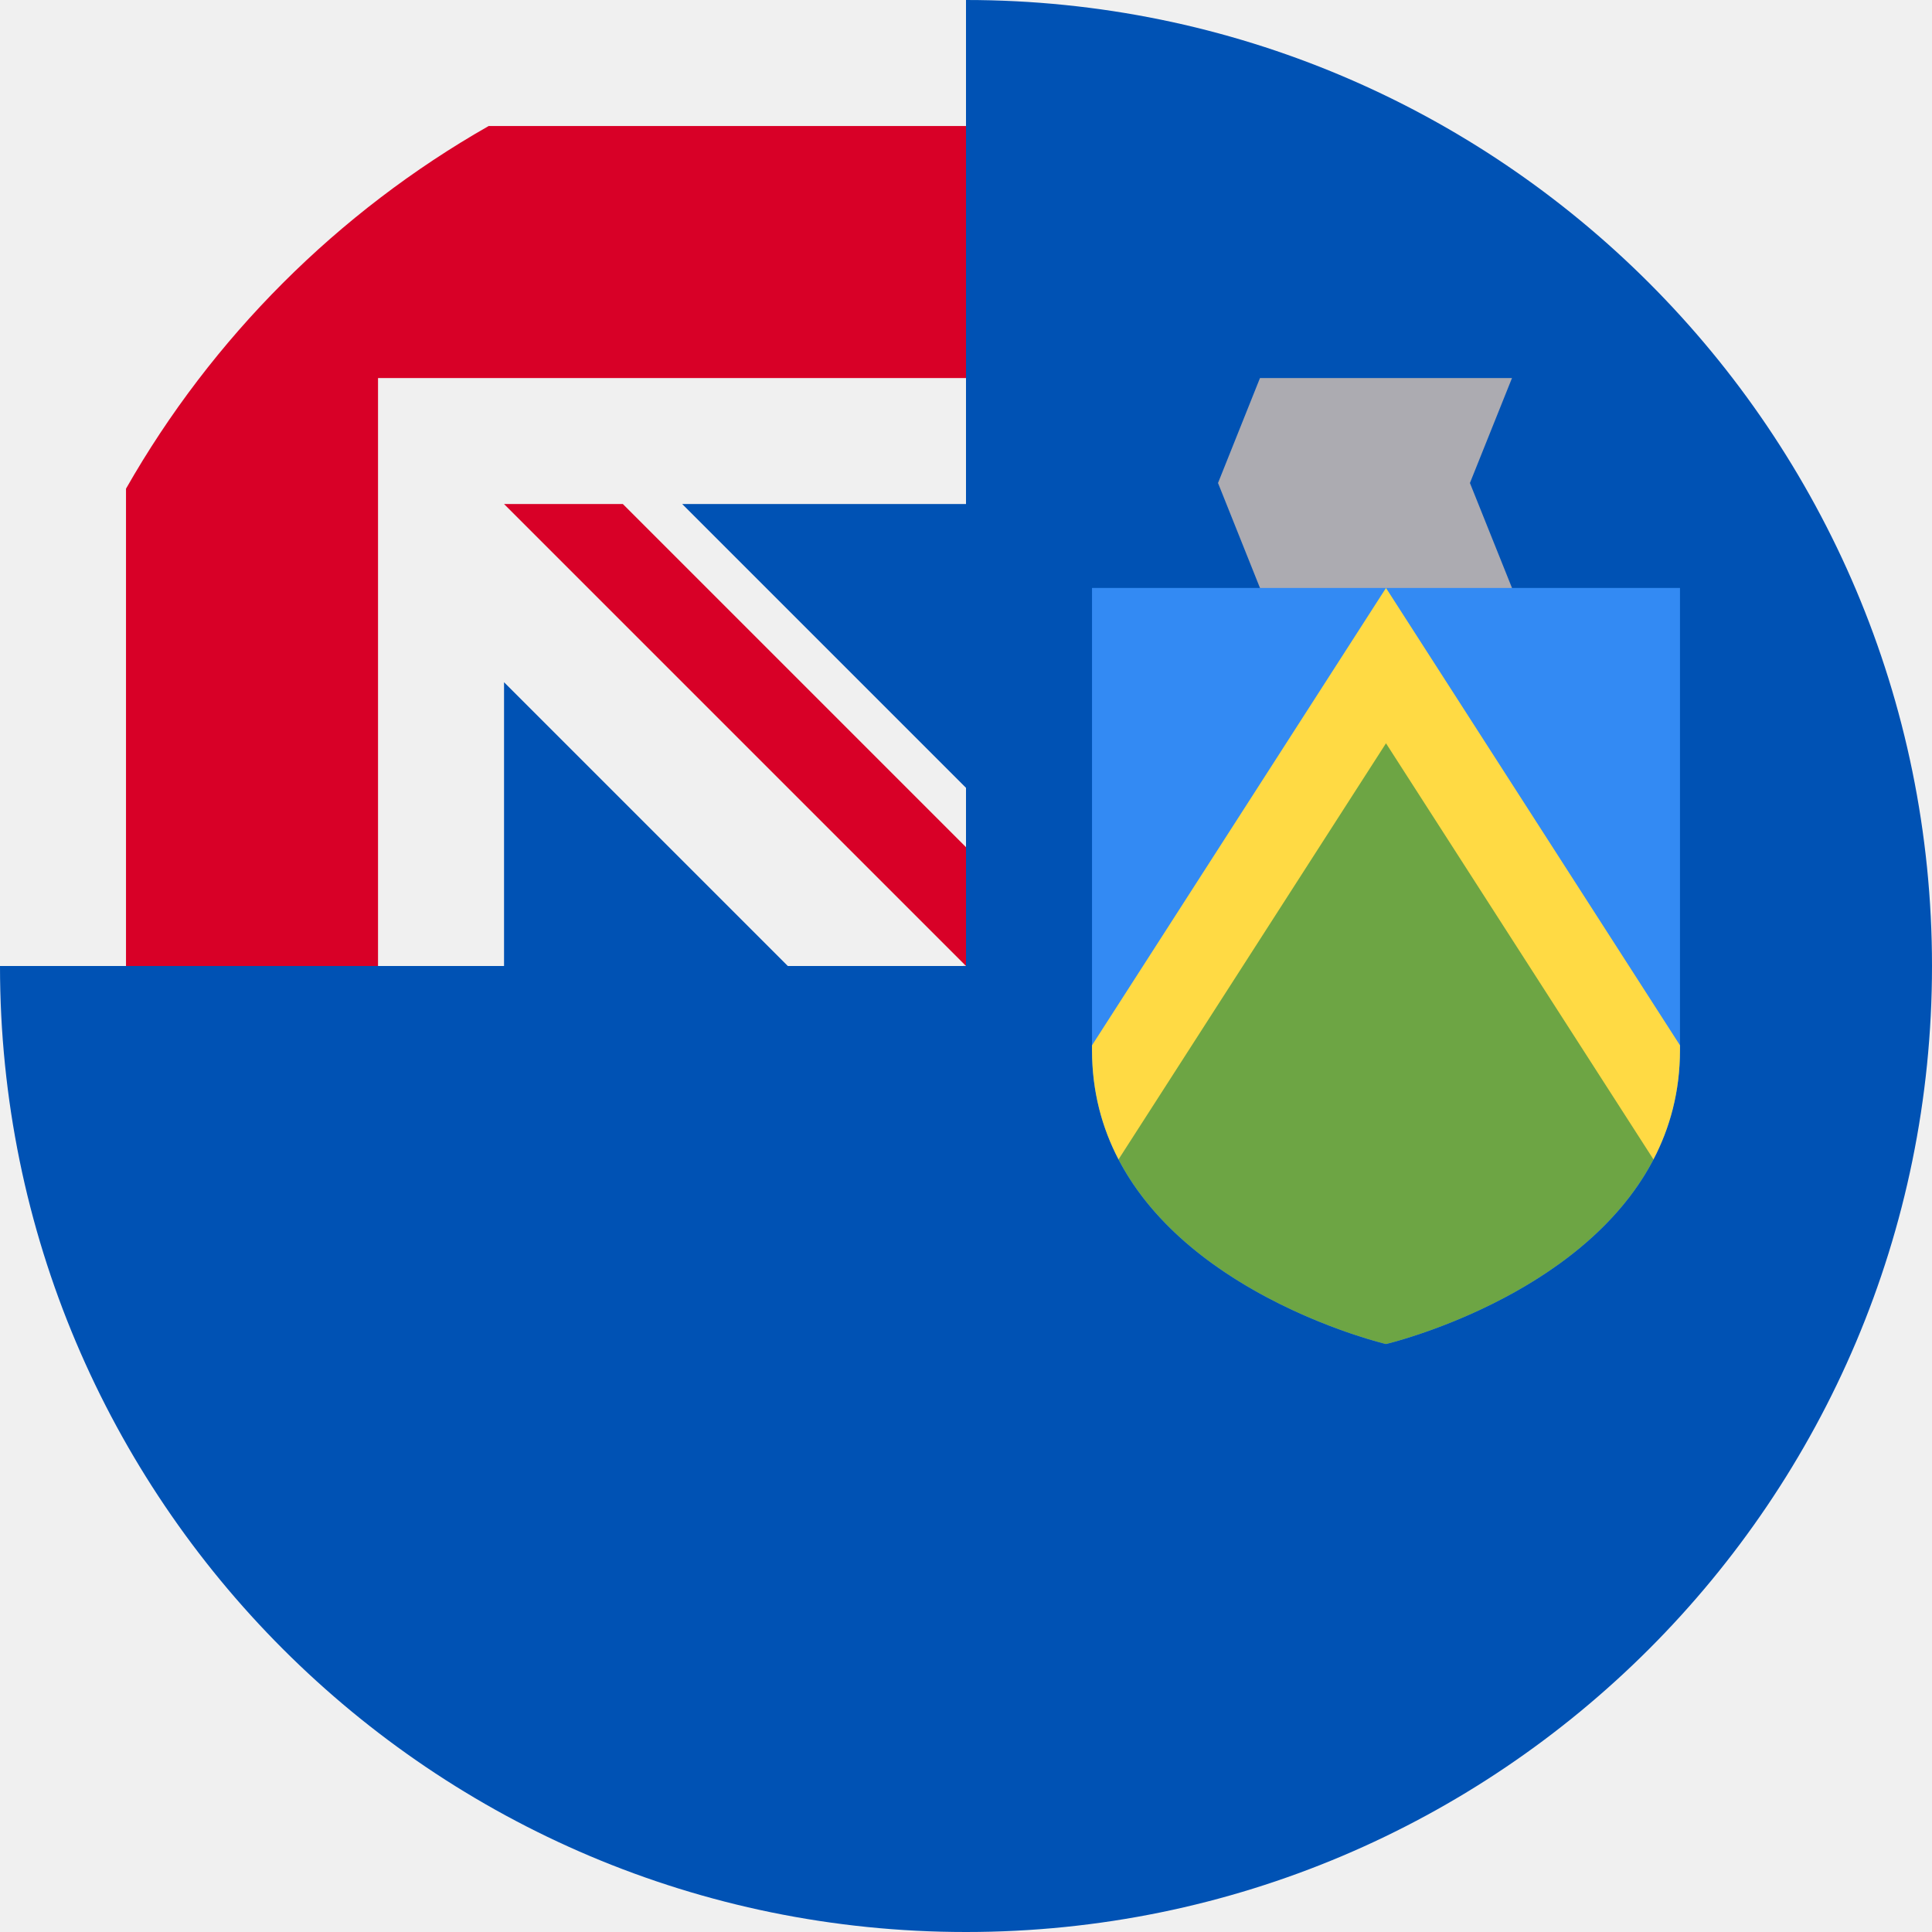
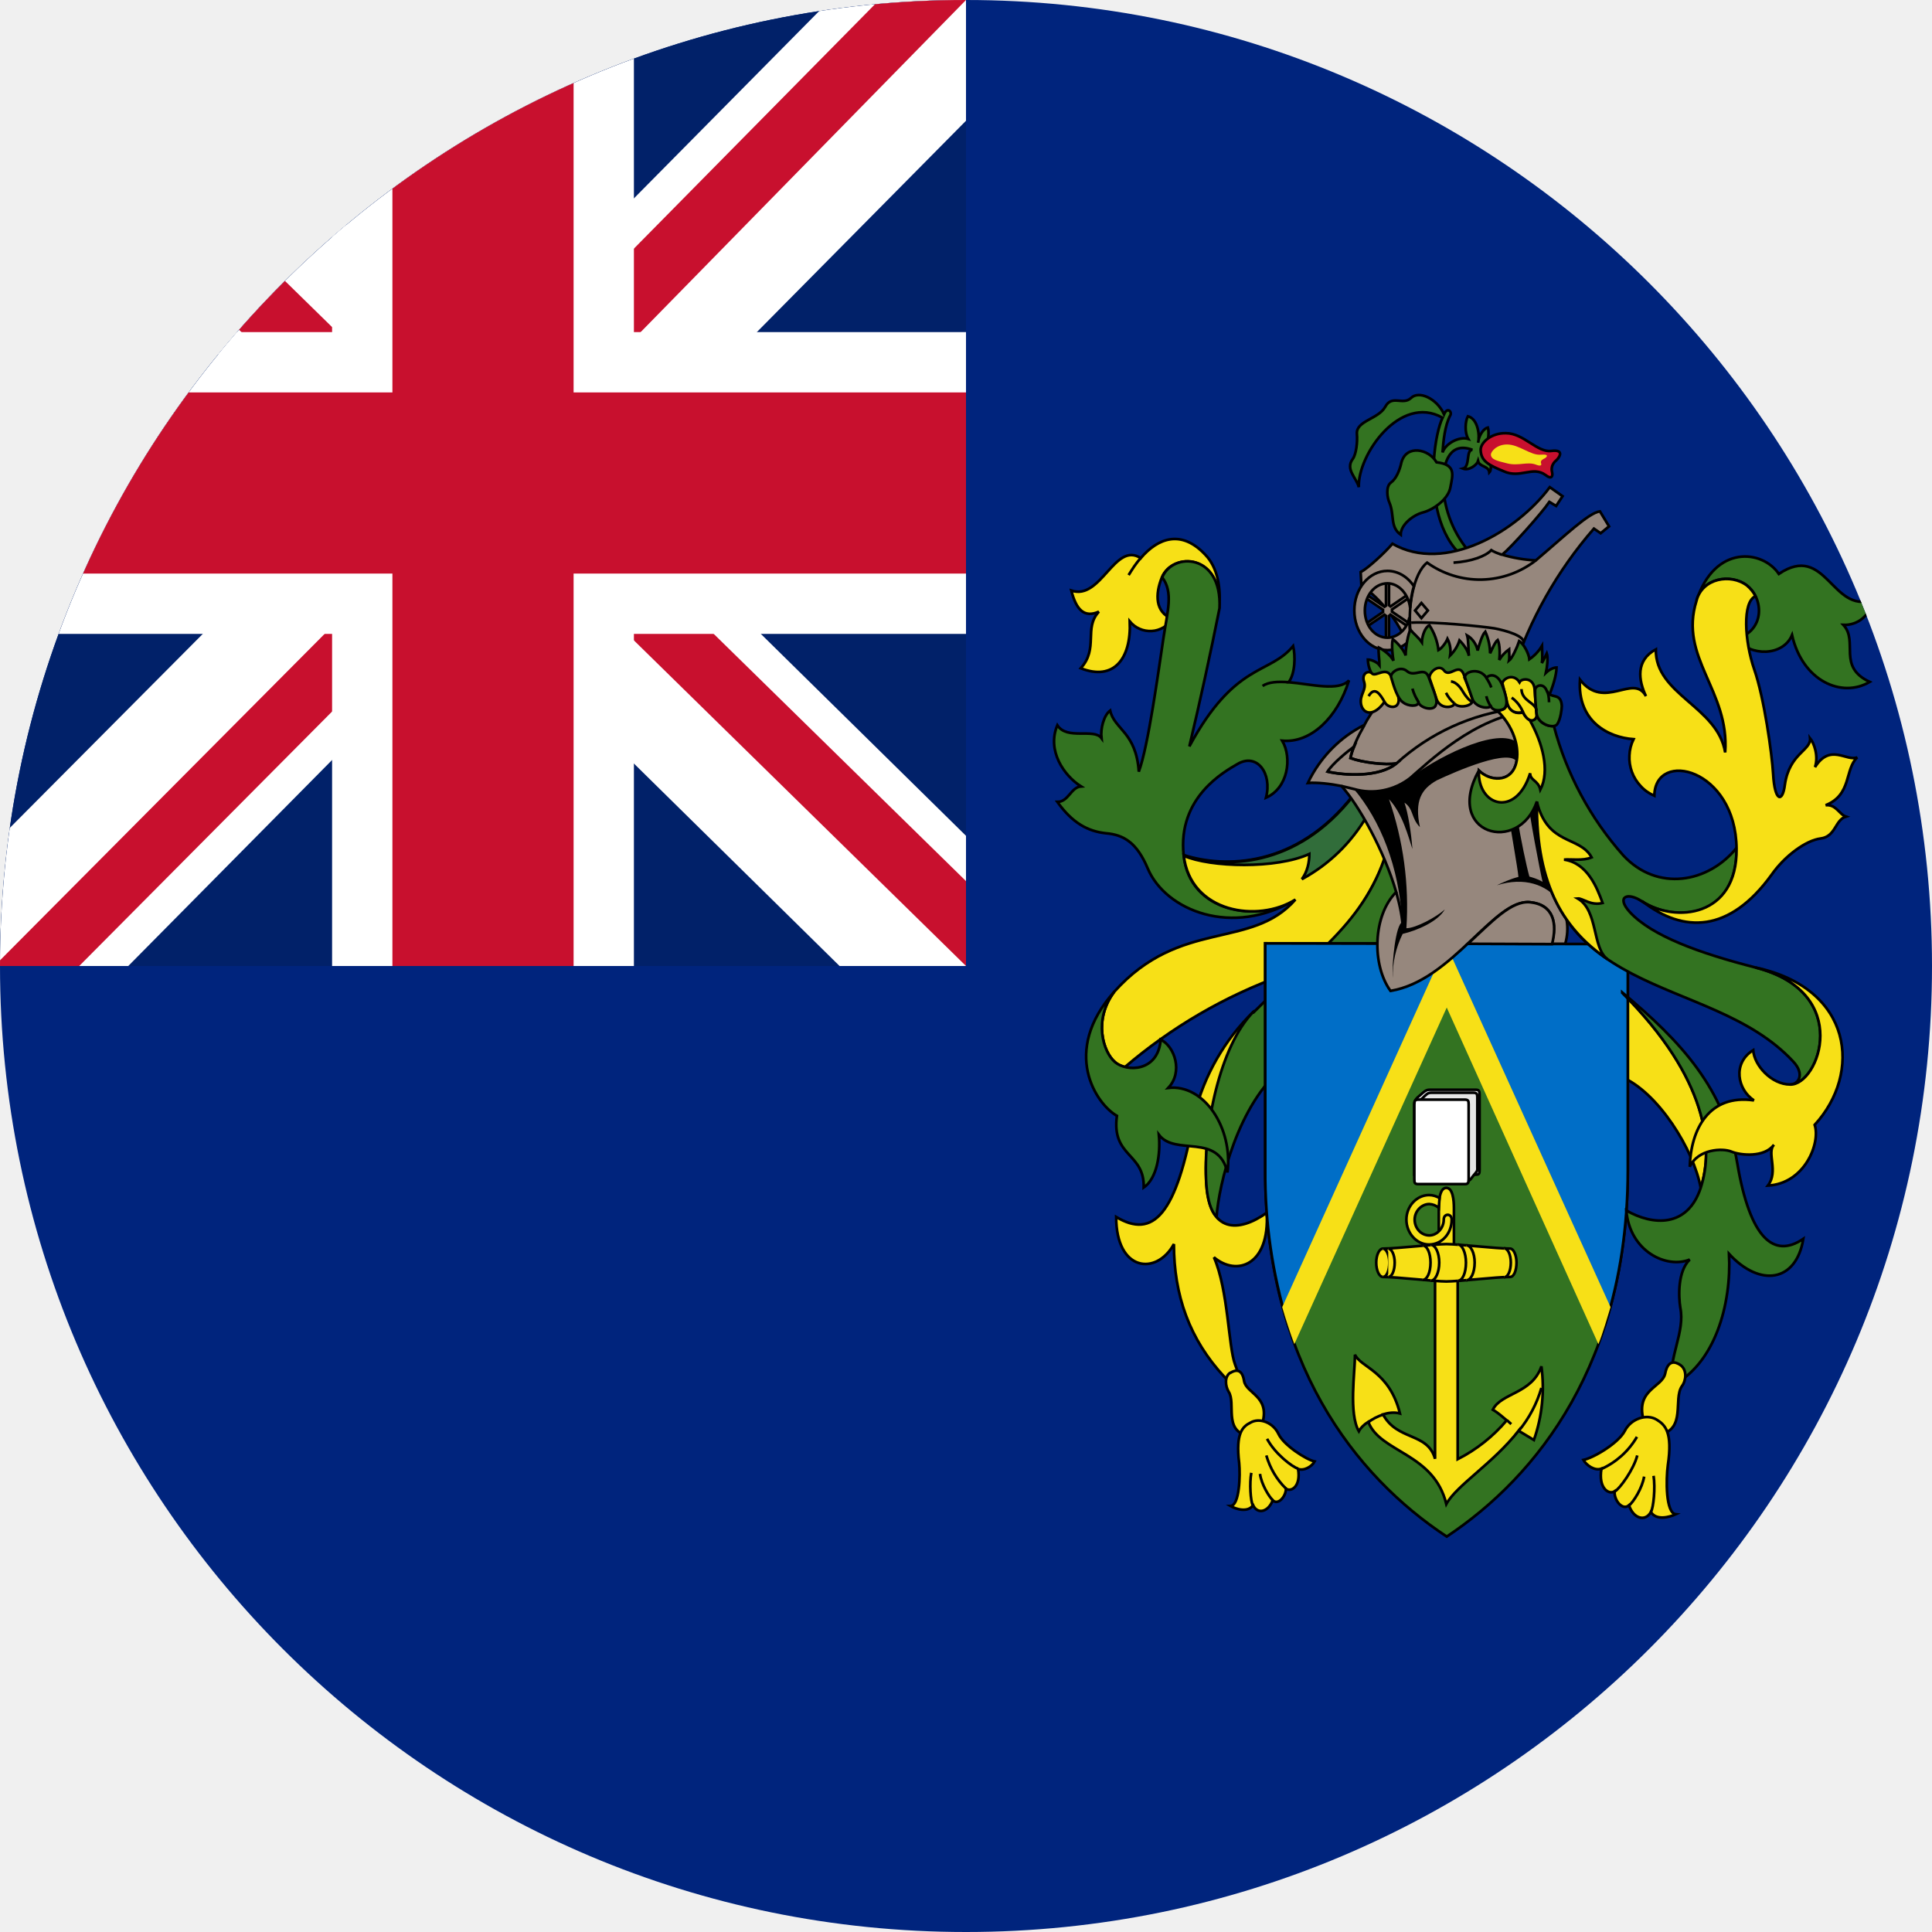
<svg xmlns="http://www.w3.org/2000/svg" width="18" height="18" viewBox="0 0 18 18" fill="none">
-   <g clip-path="url(#clip0_8201_11156)">
-     <path d="M18 9C18 13.97 13.97 18 9 18C4.029 18 0 13.97 0 9C0 9.002 9 0.001 9 0C13.97 0 18 4.029 18 9Z" fill="#0052B4" />
-     <path d="M8.976 9H9C9 8.992 9 8.984 9 8.976C8.992 8.984 8.984 8.992 8.976 9Z" fill="#F0F0F0" />
-     <path d="M9 4.696C9 3.112 9 2.074 9 0H8.998C4.029 0.001 0 4.03 0 9H4.696V6.356L7.34 9H8.976C8.984 8.992 8.992 8.984 9 8.976C9 8.37 9 7.829 9 7.34L6.356 4.696H9Z" fill="#F0F0F0" />
-     <path d="M4.553 1.174C3.146 1.975 1.975 3.146 1.174 4.553V9H3.522V3.522V3.522H9C9 2.781 9 2.076 9 1.174H4.553Z" fill="#D80027" />
-     <path d="M9 7.893L5.803 4.696H4.696V4.696L9 9H9C9 9 9 8.237 9 7.893Z" fill="#D80027" />
-     <path d="M14.087 5.478L12.913 5.87L11.739 5.478L11.348 4.5L11.739 3.522H14.087L13.695 4.5L14.087 5.478Z" fill="#ACABB1" />
-     <path d="M10.174 5.478V9.783C10.174 11.879 12.913 12.522 12.913 12.522C12.913 12.522 15.652 11.879 15.652 9.783V5.478H10.174Z" fill="#338AF3" />
-     <path d="M10.421 10.802C11.094 12.095 12.913 12.522 12.913 12.522C12.913 12.522 14.732 12.095 15.405 10.802L12.913 6.652L10.421 10.802Z" fill="#6DA544" />
-     <path d="M15.652 9.739L12.913 5.478L10.174 9.739V9.783C10.174 10.171 10.268 10.509 10.421 10.802L12.913 6.925L15.405 10.802C15.558 10.509 15.652 10.171 15.652 9.783V9.739Z" fill="#FFDA44" />
+   <g clip-path="url(#clip0_14_1121)">
+     <path d="M0 0H18V18H0V0Z" fill="#00247D" />
+     <path d="M11.679 9.425C11.408 9.688 11.217 10.022 11.127 10.389C10.962 11.331 10.74 11.542 10.399 11.338C10.399 11.848 10.775 11.886 10.937 11.591C10.937 12.066 11.081 12.477 11.408 12.829C11.549 12.98 11.573 12.878 11.507 12.713C11.444 12.547 11.444 12.02 11.31 11.714C11.521 11.893 11.83 11.791 11.802 11.299C11.535 11.489 11.268 11.482 11.24 11.036C11.204 10.512 11.38 9.752 11.679 9.425ZM11.359 5.667C11.377 5.481 11.345 5.287 11.229 5.168C11.008 4.932 10.79 5.01 10.628 5.2C10.385 5.041 10.259 5.597 9.981 5.502C10.027 5.681 10.101 5.759 10.238 5.699C10.094 5.854 10.238 6.04 10.069 6.226C10.375 6.346 10.54 6.142 10.526 5.79C10.551 5.82 10.582 5.844 10.618 5.859C10.653 5.875 10.692 5.881 10.731 5.879C10.77 5.877 10.807 5.865 10.841 5.845C10.874 5.826 10.902 5.798 10.923 5.766C10.761 5.706 10.761 5.537 10.825 5.379C10.923 5.143 11.387 5.154 11.359 5.667Z" fill="#F7E017" stroke="black" stroke-width="0.025" />
+     <path d="M12.069 8.381C11.721 8.599 11.085 8.508 11.028 7.97C10.969 7.429 11.408 7.189 11.528 7.119C11.71 7.01 11.855 7.204 11.795 7.432C11.999 7.344 12.041 7.063 11.946 6.901C12.213 6.926 12.463 6.683 12.568 6.339C12.473 6.444 12.217 6.374 12.006 6.356C12.069 6.272 12.069 6.107 12.048 6.019C11.826 6.289 11.507 6.166 11.081 6.954C11.182 6.527 11.276 6.098 11.362 5.667C11.387 5.154 10.927 5.14 10.828 5.379C10.934 5.52 10.877 5.692 10.839 5.948C10.793 6.251 10.698 6.954 10.61 7.189C10.585 6.82 10.382 6.796 10.343 6.62C10.283 6.666 10.252 6.789 10.262 6.877C10.192 6.782 9.942 6.898 9.851 6.757C9.752 6.993 9.911 7.225 10.072 7.327C9.977 7.334 9.956 7.471 9.851 7.471C9.991 7.668 10.136 7.745 10.301 7.763C10.47 7.777 10.592 7.85 10.694 8.093C10.86 8.483 11.482 8.736 12.069 8.381Z" fill="#337321" stroke="black" stroke-width="0.025" />
+     <path d="M12.934 7.907C12.737 8.554 12.199 9.014 11.957 9.084C11.416 9.278 10.916 9.569 10.48 9.942C10.445 9.932 10.41 9.918 10.389 9.896C10.276 9.802 10.185 9.499 10.382 9.239C10.997 8.554 11.658 8.852 12.069 8.381C11.725 8.599 11.088 8.508 11.028 7.966C11.401 8.086 12.076 8.093 12.611 7.404C12.684 7.499 12.892 7.798 12.934 7.907Z" fill="#F7E017" stroke="black" stroke-width="0.025" />
+     <path d="M11.679 9.425C11.366 9.742 11.204 10.515 11.239 11.036C11.25 11.18 11.281 11.282 11.334 11.338C11.355 11.043 11.531 10.276 11.971 9.932C12.515 9.499 12.923 8.919 13.148 8.262C13.106 8.128 13.043 8.033 12.916 7.942C12.705 8.641 12.129 8.975 11.682 9.429L11.679 9.425Z" fill="#337321" stroke="black" stroke-width="0.025" />
+     <path d="M12.734 7.604C12.59 7.852 12.381 8.055 12.129 8.191C12.182 8.121 12.199 8.03 12.199 7.956C11.893 8.097 11.278 8.082 11.029 7.973C11.401 8.089 12.076 8.097 12.611 7.411C12.663 7.481 12.709 7.541 12.734 7.608V7.604Z" fill="#316D3A" stroke="black" stroke-width="0.025" />
+     <path d="M10.382 9.239C9.883 9.798 10.213 10.287 10.406 10.396C10.354 10.782 10.663 10.737 10.656 11.064C10.779 10.979 10.814 10.754 10.797 10.572C10.951 10.775 11.348 10.55 11.436 10.923C11.489 10.512 11.219 10.097 10.884 10.136C11.025 9.988 10.944 9.749 10.814 9.686C10.79 9.988 10.498 9.988 10.389 9.896C10.276 9.802 10.185 9.499 10.382 9.239Z" fill="#337321" stroke="black" stroke-width="0.025" />
+     <path d="M11.461 12.79C11.408 12.825 11.415 12.913 11.447 12.966C11.517 13.075 11.398 13.324 11.623 13.377C11.686 13.391 11.735 13.342 11.763 13.254C11.83 13.008 11.612 12.983 11.591 12.867C11.573 12.748 11.51 12.762 11.464 12.79H11.461Z" fill="#F7E017" stroke="black" stroke-width="0.025" />
+     <path d="M11.651 13.254C11.58 13.289 11.51 13.349 11.545 13.63C11.556 13.746 11.549 14.027 11.464 14.031C11.517 14.062 11.626 14.094 11.675 14.024C11.717 14.112 11.816 14.087 11.858 13.978C11.907 14.027 11.981 13.943 11.981 13.869C12.027 13.904 12.122 13.852 12.094 13.686C12.15 13.707 12.224 13.662 12.248 13.616C12.168 13.598 11.96 13.465 11.911 13.359C11.862 13.254 11.735 13.205 11.651 13.254Z" fill="#F7E017" stroke="black" stroke-width="0.025" />
+     <path d="M10.515 5.358C10.55 5.302 10.585 5.245 10.628 5.2M11.763 6.391C11.819 6.353 11.904 6.349 12.006 6.356M11.672 14.024C11.651 13.985 11.64 13.82 11.658 13.722M11.858 13.978C11.823 13.943 11.753 13.831 11.739 13.732M11.981 13.869C11.894 13.784 11.832 13.677 11.798 13.56M12.094 13.683C12.041 13.669 11.876 13.542 11.805 13.405" stroke="black" stroke-width="0.025" />
+     <path d="M15.114 9.246C15.919 10.055 15.968 10.691 15.845 11.067C15.782 10.716 15.448 10.171 15.1 10.03L15.114 9.246Z" fill="#F7E017" stroke="black" stroke-width="0.025" />
+     <path d="M13.676 8.796H15.166V10.898C15.166 12.691 14.326 13.753 13.479 14.316C12.625 13.753 11.788 12.691 11.788 10.898V8.789H12.832C12.832 8.902 12.842 9.063 12.948 9.229C13.194 9.2 13.475 8.982 13.669 8.793L13.676 8.796Z" fill="#337321" stroke="black" stroke-width="0.025" />
+     <path d="M15.166 8.796V10.898C15.166 11.44 15.089 11.918 14.959 12.329L13.479 9.088L11.995 12.329C11.854 11.866 11.784 11.383 11.788 10.898V8.789L15.166 8.796Z" fill="#006EC7" stroke="black" stroke-width="0.025" />
+     <path d="M15.005 12.178C14.976 12.273 14.931 12.428 14.892 12.523L13.479 9.387L12.059 12.523C12.023 12.428 11.974 12.277 11.946 12.178L13.475 8.803L15.005 12.178Z" fill="#F7E017" />
+     <path d="M14.15 13.331L14.291 13.416C14.368 13.196 14.392 12.961 14.361 12.73C14.273 12.987 13.985 12.976 13.908 13.134C13.957 13.162 13.999 13.201 14.038 13.233C13.911 13.383 13.756 13.506 13.581 13.595V11.918C13.581 11.799 13.546 11.7 13.546 11.602V11.257C13.546 11.18 13.535 11.067 13.475 11.067C13.415 11.067 13.405 11.18 13.405 11.257V11.605C13.405 11.7 13.37 11.816 13.37 11.918V13.591C13.3 13.342 13.018 13.426 12.885 13.177C12.937 13.162 12.99 13.155 13.043 13.169C12.944 12.772 12.677 12.741 12.624 12.621C12.624 12.786 12.565 13.169 12.66 13.335C12.677 13.303 12.709 13.271 12.748 13.247C12.857 13.535 13.359 13.535 13.475 14.013C13.57 13.838 13.911 13.634 14.15 13.328V13.331Z" fill="#F7E017" stroke="black" stroke-width="0.025" />
+     <path d="M13.475 11.939C13.588 11.939 13.94 11.897 14.07 11.897C14.105 11.897 14.129 11.837 14.129 11.763C14.129 11.693 14.101 11.633 14.07 11.633C13.943 11.633 13.588 11.591 13.475 11.591C13.367 11.591 13.011 11.633 12.885 11.633C12.85 11.633 12.822 11.693 12.822 11.763C12.822 11.837 12.85 11.897 12.885 11.897C13.011 11.897 13.367 11.939 13.475 11.939ZM13.405 11.254C13.381 11.232 13.35 11.22 13.317 11.218C13.243 11.218 13.18 11.285 13.18 11.363C13.18 11.443 13.24 11.51 13.317 11.51C13.387 11.51 13.451 11.443 13.451 11.363C13.451 11.303 13.525 11.303 13.525 11.363C13.525 11.493 13.433 11.595 13.314 11.595C13.198 11.595 13.103 11.489 13.103 11.363C13.103 11.236 13.201 11.134 13.314 11.134C13.349 11.134 13.384 11.145 13.412 11.162L13.405 11.254Z" fill="#F7E017" stroke="black" stroke-width="0.025" />
+     <path d="M12.885 11.897C12.92 11.897 12.944 11.837 12.944 11.763C12.944 11.693 12.916 11.633 12.885 11.633" fill="#F7E017" />
+     <path d="M12.885 11.897C12.92 11.897 12.944 11.837 12.944 11.763C12.944 11.693 12.916 11.633 12.885 11.633" stroke="black" stroke-width="0.025" />
+     <path d="M12.934 11.897C12.969 11.897 12.994 11.837 12.994 11.763C12.994 11.693 12.966 11.633 12.934 11.633M13.254 11.925C13.296 11.925 13.328 11.855 13.328 11.763C13.328 11.675 13.296 11.605 13.257 11.605M13.331 11.932C13.373 11.932 13.409 11.855 13.409 11.763C13.409 11.672 13.373 11.598 13.331 11.598M13.584 11.932C13.627 11.932 13.658 11.858 13.658 11.763C13.658 11.672 13.623 11.595 13.584 11.595M13.662 11.928C13.704 11.928 13.739 11.858 13.739 11.763C13.739 11.675 13.704 11.602 13.662 11.602M14.013 11.9C14.048 11.9 14.076 11.841 14.076 11.763C14.076 11.69 14.048 11.63 14.013 11.63M12.748 13.25C12.786 13.222 12.835 13.194 12.888 13.18ZM14.08 13.268L14.041 13.233ZM14.15 13.331C14.247 13.213 14.319 13.077 14.361 12.931Z" fill="#F7E017" />
+     <path d="M12.934 11.897C12.969 11.897 12.994 11.837 12.994 11.763C12.994 11.693 12.966 11.633 12.934 11.633M13.254 11.925C13.296 11.925 13.328 11.855 13.328 11.763C13.328 11.675 13.296 11.605 13.257 11.605M13.331 11.932C13.373 11.932 13.409 11.855 13.409 11.763C13.409 11.672 13.373 11.598 13.331 11.598M13.584 11.932C13.627 11.932 13.658 11.858 13.658 11.763C13.658 11.672 13.623 11.595 13.584 11.595M13.662 11.928C13.704 11.928 13.739 11.858 13.739 11.763C13.739 11.675 13.704 11.602 13.662 11.602M14.013 11.9C14.048 11.9 14.076 11.841 14.076 11.763C14.076 11.69 14.048 11.63 14.013 11.63M12.748 13.25C12.786 13.222 12.835 13.194 12.888 13.18M14.08 13.268L14.041 13.233M14.15 13.331C14.247 13.213 14.319 13.077 14.361 12.931" stroke="black" stroke-width="0.025" />
+     <path d="M13.177 10.287C13.177 10.248 13.201 10.23 13.233 10.202C13.268 10.171 13.286 10.153 13.317 10.153H13.75C13.778 10.153 13.785 10.164 13.785 10.199V10.899C13.785 10.934 13.781 10.944 13.75 10.944H13.177V10.28" fill="white" />
+     <path d="M13.177 10.287C13.177 10.248 13.201 10.23 13.233 10.202C13.268 10.171 13.286 10.153 13.317 10.153H13.75C13.778 10.153 13.785 10.164 13.785 10.199V10.899C13.785 10.934 13.781 10.944 13.75 10.944H13.177V10.28" stroke="black" stroke-width="0.025" />
+     <path d="M13.641 11.004C13.697 11.004 13.69 11 13.729 10.951C13.771 10.902 13.764 10.909 13.764 10.863V10.223C13.764 10.192 13.757 10.181 13.729 10.181H13.331C13.3 10.181 13.286 10.199 13.254 10.23C13.226 10.255 13.201 10.269 13.201 10.304V11.004H13.641Z" fill="#E5E5E5" stroke="black" stroke-width="0.025" />
+     <path d="M13.683 10.986C13.683 11.021 13.676 11.032 13.648 11.032H13.215C13.18 11.032 13.177 11.021 13.177 10.986V10.29C13.177 10.255 13.184 10.245 13.215 10.245H13.644C13.679 10.245 13.683 10.255 13.683 10.29V10.986Z" fill="white" stroke="black" stroke-width="0.025" />
+     <path d="M14.519 8.388C14.6 8.497 14.625 8.648 14.583 8.793H14.456C14.509 8.606 14.477 8.427 14.256 8.406C13.922 8.371 13.535 9.137 12.955 9.232C12.779 8.989 12.79 8.529 13.008 8.311C12.895 7.924 12.66 7.502 12.498 7.323C12.393 7.302 12.266 7.288 12.185 7.295C12.296 7.061 12.481 6.87 12.712 6.754C12.741 6.697 12.776 6.648 12.807 6.599C12.828 6.296 14.027 6.437 14.284 6.623C14.284 6.961 14.389 8.082 14.516 8.388H14.519Z" fill="#96877D" stroke="black" stroke-width="0.025" />
+     <path d="M13.064 8.592C13.036 8.072 12.86 7.643 12.614 7.351C12.703 7.377 12.797 7.381 12.888 7.363C12.979 7.345 13.065 7.306 13.138 7.249C13.349 7.08 13.915 6.778 14.122 6.908C14.14 6.95 14.147 7.049 14.136 7.109C14.087 6.954 13.542 7.197 13.387 7.27C13.243 7.351 13.177 7.46 13.229 7.706C13.145 7.622 13.173 7.538 13.085 7.478C13.12 7.58 13.148 7.759 13.159 7.91C13.124 7.805 13.068 7.58 12.941 7.446C13.075 7.832 13.13 8.241 13.103 8.648C13.191 8.648 13.384 8.543 13.461 8.473C13.395 8.589 13.198 8.67 13.068 8.701C13.005 8.829 12.973 8.97 12.976 9.113C12.966 8.968 13.004 8.613 13.064 8.592ZM14.52 8.388C14.407 8.244 14.203 8.167 13.946 8.248C13.989 8.227 14.073 8.188 14.147 8.17C14.14 8.089 14.076 7.738 14.066 7.654L14.136 7.618C14.171 7.829 14.221 8.068 14.249 8.167C14.273 8.174 14.326 8.188 14.372 8.216C14.351 8.132 14.238 7.545 14.242 7.478L14.34 7.418C14.369 7.746 14.428 8.071 14.516 8.388H14.52Z" fill="black" />
+     <path d="M14.46 8.796C14.509 8.606 14.477 8.43 14.256 8.406C14.08 8.388 13.897 8.589 13.676 8.793L14.46 8.796ZM13.011 7.112C12.913 7.13 12.695 7.105 12.582 7.063C12.589 7.028 12.6 6.993 12.617 6.954C12.547 7.007 12.417 7.112 12.368 7.189C12.523 7.225 12.85 7.246 13.011 7.112Z" fill="#96877D" stroke="black" stroke-width="0.025" />
+     <path d="M13.008 8.311C13.043 8.437 13.068 8.557 13.071 8.662M12.713 6.754C12.653 6.859 12.6 6.968 12.582 7.063C12.695 7.105 12.913 7.13 13.011 7.112" stroke="black" stroke-width="0.025" />
+     <path d="M12.498 7.323L12.614 7.351C12.703 7.377 12.797 7.381 12.888 7.363C12.979 7.345 13.065 7.306 13.138 7.249C13.3 7.109 13.746 6.673 14.249 6.627" stroke="black" stroke-width="0.025" />
+     <path d="M12.368 7.189C12.526 7.225 12.85 7.246 13.011 7.112C13.321 6.83 13.71 6.652 14.126 6.602" stroke="black" stroke-width="0.025" />
+     <path d="M15.114 9.246C15.662 9.703 16.067 10.139 16.186 10.839C16.305 11.542 16.527 11.728 16.801 11.542C16.735 11.946 16.397 11.995 16.109 11.682C16.133 12.15 15.979 12.713 15.571 12.913C15.546 12.632 15.701 12.414 15.655 12.182C15.638 12.08 15.63 11.844 15.743 11.735C15.525 11.823 15.184 11.658 15.152 11.278C15.399 11.419 15.722 11.44 15.845 11.067C15.968 10.691 15.915 10.051 15.114 9.25V9.246ZM15.806 5.597C15.975 5.07 16.422 5.122 16.573 5.347C17.012 5.052 17.068 5.72 17.445 5.59C17.438 5.656 17.406 5.716 17.355 5.76C17.305 5.803 17.24 5.825 17.174 5.822C17.318 5.977 17.114 6.212 17.42 6.353C17.16 6.507 16.794 6.346 16.696 5.917C16.611 6.117 16.305 6.117 16.179 5.952C16.45 5.871 16.429 5.572 16.277 5.456C16.126 5.337 15.855 5.386 15.806 5.597ZM14.477 6.764C14.595 7.211 14.817 7.624 15.124 7.97C15.441 8.311 15.915 8.227 16.179 7.9C16.186 8.55 15.617 8.603 15.3 8.399C15.163 8.307 15.054 8.353 15.184 8.497C15.388 8.719 15.831 8.88 16.355 9.014C17.269 9.246 16.945 10.114 16.678 10.104C16.756 10.104 16.819 10.009 16.706 9.889C15.912 9.035 14.295 9.373 14.319 7.467C14.15 7.966 13.451 7.773 13.778 7.179C13.883 7.281 14.066 7.288 14.119 7.133C14.161 7.01 14.133 6.799 13.95 6.62C13.978 6.616 14.045 6.62 14.038 6.529C14.045 6.581 14.087 6.659 14.189 6.634C14.217 6.687 14.249 6.725 14.291 6.704C14.298 6.701 14.326 6.687 14.312 6.63C14.323 6.736 14.425 6.771 14.477 6.764Z" fill="#337321" stroke="black" stroke-width="0.025" />
+     <path d="M15.304 8.399C15.683 8.694 16.112 8.694 16.506 8.149C16.629 7.973 16.826 7.829 16.963 7.812C17.104 7.794 17.096 7.639 17.198 7.608C17.135 7.587 17.107 7.492 17.009 7.502C17.255 7.404 17.184 7.168 17.304 7.056C17.206 7.098 17.051 6.922 16.91 7.147C16.945 7.042 16.9 6.922 16.864 6.877C16.875 6.993 16.671 7.017 16.629 7.312C16.608 7.481 16.534 7.471 16.52 7.211C16.509 7.024 16.436 6.5 16.344 6.237C16.253 5.973 16.232 5.607 16.355 5.555C16.337 5.516 16.309 5.484 16.277 5.456C16.126 5.34 15.859 5.386 15.806 5.597C15.638 6.128 16.116 6.434 16.073 7.01C16.003 6.581 15.42 6.472 15.427 6.05C15.237 6.152 15.265 6.339 15.335 6.486C15.219 6.268 14.948 6.627 14.72 6.332C14.695 6.722 14.984 6.87 15.219 6.887C15.196 6.934 15.183 6.986 15.181 7.038C15.178 7.09 15.186 7.143 15.204 7.192C15.222 7.241 15.25 7.286 15.286 7.324C15.321 7.363 15.365 7.393 15.413 7.414C15.42 6.979 16.172 7.158 16.179 7.907C16.186 8.546 15.609 8.599 15.3 8.399H15.304ZM16.355 9.014C17.269 9.246 16.945 10.114 16.678 10.104C16.506 10.104 16.344 9.928 16.334 9.784C16.137 9.907 16.189 10.153 16.341 10.252C15.926 10.192 15.754 10.515 15.743 10.87C15.82 10.705 16.049 10.694 16.133 10.73C16.218 10.765 16.439 10.786 16.527 10.666C16.457 10.74 16.573 10.912 16.471 11.046C16.815 11.028 16.963 10.649 16.907 10.48C17.35 9.998 17.265 9.207 16.355 9.014ZM15.659 12.72C15.718 12.765 15.711 12.86 15.669 12.916C15.588 13.036 15.711 13.317 15.462 13.366C15.388 13.38 15.335 13.324 15.311 13.226C15.24 12.944 15.486 12.927 15.514 12.797C15.539 12.667 15.609 12.684 15.659 12.72Z" fill="#F7E017" stroke="black" stroke-width="0.025" />
+     <path d="M15.434 13.226C15.514 13.275 15.585 13.342 15.539 13.651C15.521 13.781 15.518 14.098 15.613 14.108C15.553 14.136 15.43 14.168 15.381 14.087C15.328 14.182 15.216 14.147 15.177 14.024C15.117 14.077 15.036 13.978 15.043 13.894C14.991 13.929 14.889 13.869 14.92 13.683C14.857 13.707 14.78 13.651 14.752 13.602C14.843 13.584 15.078 13.447 15.138 13.331C15.194 13.219 15.339 13.169 15.434 13.226Z" fill="#F7E017" stroke="black" stroke-width="0.025" />
+     <path d="M15.381 14.087C15.406 14.045 15.423 13.862 15.406 13.75M15.177 14.027C15.219 13.992 15.3 13.866 15.318 13.757M15.043 13.897C15.093 13.869 15.223 13.686 15.254 13.56M14.92 13.686C15.059 13.623 15.174 13.519 15.251 13.387" stroke="black" stroke-width="0.025" />
+     <path d="M14.319 7.471C14.309 8.269 14.59 8.673 14.977 8.937C14.832 8.831 14.892 8.483 14.699 8.371C14.745 8.367 14.818 8.441 14.931 8.413C14.878 8.265 14.787 8.04 14.572 8.009C14.629 8.002 14.748 8.023 14.829 7.988C14.716 7.784 14.421 7.882 14.319 7.471ZM14.252 6.708C14.228 6.697 14.207 6.673 14.189 6.638C14.084 6.662 14.048 6.581 14.038 6.532C14.045 6.62 13.978 6.616 13.95 6.62C14.133 6.803 14.161 7.014 14.119 7.133C14.066 7.288 13.883 7.281 13.778 7.179C13.764 7.513 14.126 7.622 14.256 7.204C14.256 7.274 14.33 7.267 14.351 7.358C14.442 7.182 14.372 6.922 14.252 6.708Z" fill="#F7E017" stroke="black" stroke-width="0.025" />
+     <path d="M13.676 5.126C13.525 4.941 13.443 4.71 13.444 4.472C13.451 4.303 13.511 4.113 13.718 4.191C13.655 4.191 13.7 4.349 13.63 4.366C13.686 4.388 13.76 4.331 13.771 4.296C13.785 4.352 13.869 4.338 13.876 4.402C13.911 4.366 13.876 4.215 13.823 4.184C13.858 4.162 13.88 4.043 13.862 3.983C13.83 3.99 13.781 4.043 13.771 4.124C13.788 4.061 13.771 3.902 13.676 3.878C13.651 3.923 13.644 4.029 13.679 4.089C13.595 4.064 13.468 4.131 13.44 4.215C13.447 4.11 13.461 3.966 13.511 3.871C13.532 3.839 13.486 3.786 13.454 3.86C13.387 3.712 13.219 3.635 13.145 3.709C13.068 3.779 12.969 3.674 12.906 3.79C12.842 3.906 12.632 3.92 12.642 4.043C12.649 4.117 12.635 4.233 12.604 4.275C12.53 4.373 12.639 4.451 12.66 4.539C12.646 4.243 13.043 3.667 13.44 3.892C13.405 3.966 13.37 4.113 13.359 4.293C13.342 4.56 13.377 4.932 13.591 5.15L13.676 5.126Z" fill="#337321" stroke="black" stroke-width="0.025" />
+     <path d="M13.795 4.194C13.792 4.124 13.894 4.032 14.031 4.036C14.196 4.036 14.323 4.219 14.453 4.201C14.586 4.184 14.523 4.271 14.495 4.293C14.48 4.305 14.469 4.322 14.462 4.34C14.456 4.359 14.455 4.379 14.46 4.398C14.47 4.44 14.453 4.468 14.4 4.426C14.28 4.338 14.164 4.461 14.01 4.391C13.876 4.335 13.799 4.3 13.795 4.194Z" fill="#C8102E" stroke="black" stroke-width="0.025" />
+     <path d="M13.12 6.036C13.053 5.79 12.804 5.523 12.684 5.46L12.677 5.33C12.744 5.295 12.902 5.15 12.973 5.066C13.465 5.347 14.133 4.95 14.439 4.539L14.558 4.623L14.498 4.714L14.435 4.676C14.361 4.785 14.08 5.098 13.996 5.168C14.097 5.198 14.203 5.216 14.309 5.221C14.583 4.989 14.801 4.778 14.906 4.764L14.991 4.904L14.913 4.968L14.85 4.925C14.509 5.317 14.251 5.774 14.091 6.268C13.908 6.219 13.254 6.251 13.12 6.036Z" fill="#96877D" stroke="black" stroke-width="0.025" />
+     <path d="M13.992 5.168C13.95 5.154 13.915 5.14 13.894 5.126C13.841 5.182 13.711 5.231 13.542 5.242" stroke="black" stroke-width="0.025" />
+     <path d="M13.149 5.952C13.103 5.66 13.173 5.337 13.296 5.242C13.444 5.348 13.623 5.404 13.806 5.4C13.989 5.396 14.165 5.333 14.309 5.221" stroke="black" stroke-width="0.025" />
+     <path d="M13.148 5.801C13.356 5.79 13.809 5.836 13.922 5.854C14.031 5.875 14.217 5.927 14.193 5.994M13.243 5.759L13.303 5.688L13.243 5.618L13.184 5.688L13.243 5.759Z" stroke="black" stroke-width="0.025" />
+     <path d="M13.384 4.307C13.31 4.18 13.103 4.141 13.057 4.307C13.04 4.384 13.008 4.461 12.959 4.496C12.909 4.532 12.924 4.637 12.945 4.683C12.994 4.799 12.948 4.908 13.05 4.982C13.05 4.89 13.163 4.799 13.258 4.774C13.352 4.75 13.497 4.651 13.514 4.535C13.535 4.423 13.567 4.328 13.384 4.307Z" fill="#337321" stroke="black" stroke-width="0.025" />
+     <path d="M12.913 5.428H12.941V5.639L12.955 5.65L13.11 5.544L13.124 5.572L12.969 5.678V5.699L13.124 5.804L13.11 5.832L12.955 5.727C12.951 5.732 12.946 5.735 12.941 5.738V5.948H12.913V5.738L12.899 5.727L12.744 5.832L12.73 5.808L12.885 5.702V5.681L12.73 5.576L12.744 5.548L12.899 5.653L12.913 5.643V5.428Z" fill="#96877D" stroke="black" stroke-width="0.025" />
+     <path d="M13.149 5.948C13.122 5.982 13.089 6.009 13.05 6.028C13.012 6.047 12.97 6.057 12.927 6.057C12.755 6.057 12.618 5.892 12.618 5.688C12.618 5.484 12.755 5.319 12.927 5.319C13.025 5.319 13.117 5.375 13.173 5.463C13.156 5.513 13.138 5.614 13.138 5.664C13.124 5.537 13.033 5.435 12.927 5.435C12.807 5.435 12.716 5.551 12.716 5.688C12.716 5.829 12.807 5.941 12.927 5.941C13.022 5.941 13.11 5.861 13.131 5.752C13.131 5.801 13.134 5.913 13.145 5.948H13.149Z" fill="#96877D" stroke="black" stroke-width="0.025" />
+     <path d="M12.797 6.303C12.764 6.257 12.746 6.202 12.744 6.145C12.772 6.145 12.829 6.166 12.853 6.198C12.853 6.156 12.839 6.071 12.846 6.033C12.881 6.05 12.955 6.1 12.983 6.156C12.976 6.121 12.962 6.015 12.976 5.955C13.015 5.984 13.082 6.057 13.096 6.107C13.096 6.029 13.12 5.899 13.141 5.868C13.169 5.903 13.215 5.938 13.247 5.984C13.25 5.92 13.278 5.843 13.317 5.825C13.363 5.895 13.392 5.974 13.402 6.057C13.43 6.043 13.472 5.987 13.486 5.952C13.504 5.987 13.521 6.04 13.511 6.107C13.551 6.067 13.581 6.019 13.598 5.966C13.623 5.991 13.672 6.047 13.686 6.11C13.679 6.061 13.683 5.97 13.669 5.92C13.718 5.948 13.757 6.005 13.767 6.061C13.781 6.008 13.809 5.913 13.838 5.885C13.867 5.948 13.882 6.016 13.883 6.086C13.901 6.05 13.929 5.98 13.954 5.962C13.975 6.005 13.975 6.1 13.968 6.149C13.991 6.11 14.022 6.077 14.059 6.05C14.059 6.071 14.066 6.121 14.059 6.156C14.087 6.135 14.136 6.029 14.154 5.973C14.2 6.001 14.245 6.096 14.249 6.142C14.296 6.11 14.336 6.068 14.365 6.019C14.365 6.043 14.375 6.121 14.365 6.177C14.382 6.152 14.4 6.107 14.411 6.086C14.425 6.128 14.414 6.219 14.403 6.268C14.432 6.24 14.474 6.219 14.502 6.219C14.502 6.286 14.467 6.402 14.428 6.49C14.112 6.384 13.458 6.346 12.797 6.303Z" fill="#337321" stroke="black" stroke-width="0.025" />
+     <path d="M13.89 4.236C13.89 4.208 13.943 4.141 14.041 4.141C14.154 4.141 14.263 4.247 14.358 4.236C14.449 4.229 14.403 4.268 14.382 4.275C14.361 4.286 14.351 4.3 14.358 4.317C14.365 4.335 14.354 4.345 14.316 4.331C14.231 4.296 14.15 4.345 14.041 4.317C13.946 4.293 13.894 4.282 13.89 4.236Z" fill="#F7E017" />
+     <path d="M12.899 6.539C12.8 6.68 12.702 6.655 12.681 6.564C12.663 6.472 12.734 6.43 12.709 6.353C12.681 6.275 12.751 6.24 12.783 6.275C12.818 6.311 12.923 6.198 12.966 6.314C13.011 6.43 13.05 6.514 13.022 6.56C12.997 6.606 12.916 6.585 12.899 6.536V6.539ZM13.321 6.328C13.3 6.275 13.402 6.177 13.454 6.247C13.507 6.318 13.591 6.17 13.637 6.282L13.718 6.511C13.743 6.574 13.595 6.609 13.549 6.553C13.556 6.588 13.423 6.62 13.384 6.514L13.321 6.325V6.328ZM13.999 6.391C13.975 6.335 14.094 6.258 14.157 6.356C14.175 6.318 14.291 6.307 14.298 6.427L14.316 6.666C14.316 6.711 14.245 6.754 14.189 6.634C14.091 6.659 14.048 6.595 14.038 6.529L14.003 6.388L13.999 6.391Z" fill="#F7E017" stroke="black" stroke-width="0.025" />
+     <path d="M12.962 6.314C12.944 6.272 13.043 6.195 13.11 6.254C13.18 6.314 13.271 6.205 13.31 6.307C13.391 6.521 13.394 6.536 13.373 6.578C13.349 6.62 13.243 6.602 13.215 6.546C13.212 6.585 13.12 6.581 13.075 6.546C13.018 6.511 12.983 6.384 12.962 6.314ZM13.651 6.321C13.627 6.261 13.781 6.209 13.848 6.314C13.883 6.279 13.957 6.275 13.999 6.391C14.041 6.504 14.048 6.567 14.017 6.599C13.996 6.62 13.915 6.634 13.89 6.581C13.855 6.609 13.742 6.585 13.718 6.511C13.693 6.441 13.672 6.374 13.648 6.321H13.651ZM14.302 6.437C14.298 6.384 14.382 6.356 14.411 6.437C14.446 6.518 14.544 6.444 14.551 6.578C14.551 6.602 14.54 6.701 14.509 6.746C14.477 6.796 14.326 6.746 14.316 6.648C14.305 6.546 14.302 6.49 14.302 6.437Z" fill="#337321" stroke="black" stroke-width="0.025" />
+     <path d="M12.899 6.539C12.864 6.479 12.811 6.384 12.751 6.486M13.219 6.546C13.193 6.506 13.172 6.462 13.159 6.416M13.549 6.553C13.517 6.526 13.491 6.492 13.472 6.455M13.518 6.349C13.577 6.356 13.616 6.42 13.634 6.451C13.651 6.479 13.69 6.532 13.718 6.539M13.89 6.585C13.869 6.546 13.852 6.514 13.848 6.486M13.848 6.314C13.869 6.349 13.883 6.374 13.894 6.405M14.189 6.634C14.167 6.58 14.131 6.534 14.084 6.5M14.175 6.42C14.179 6.536 14.309 6.543 14.316 6.623M14.414 6.437C14.425 6.465 14.432 6.497 14.432 6.543" stroke="black" stroke-width="0.025" />
+     <path d="M0 0H9V9H0V0Z" fill="#012169" />
+     <path d="M9 0V1.125L5.66 4.5L9 7.787V9H7.822L4.465 5.695L1.195 9H0V7.805L3.27 4.518L0 1.301V0H1.09L4.465 3.305L7.734 0H9Z" fill="white" />
+     <path d="M3.234 5.695L3.428 6.293L0.738 9H0V8.947L3.234 5.695ZM5.414 5.484L6.363 5.625L9 8.209V9L5.414 5.484ZM9 0L5.625 3.445L5.555 2.672L8.191 0H9ZM0 0.018L3.393 3.34L2.355 3.199L0 0.861V0.018Z" fill="#C8102E" />
+     <path d="M3.094 0V9H5.906V0H3.094ZM0 3.094V5.906H9V3.094H0Z" fill="white" />
+     <path d="M0 3.656V5.344H9V3.656H0ZM3.656 0V9H5.344V0H3.656Z" fill="#C8102E" />
  </g>
  <defs>
-     <clipPath id="clip0_8201_11156">
-       <rect width="18" height="18" fill="white" />
+     <clipPath id="clip0_14_1121">
+       <rect width="18" height="18" rx="9" fill="white" />
    </clipPath>
  </defs>
</svg>
